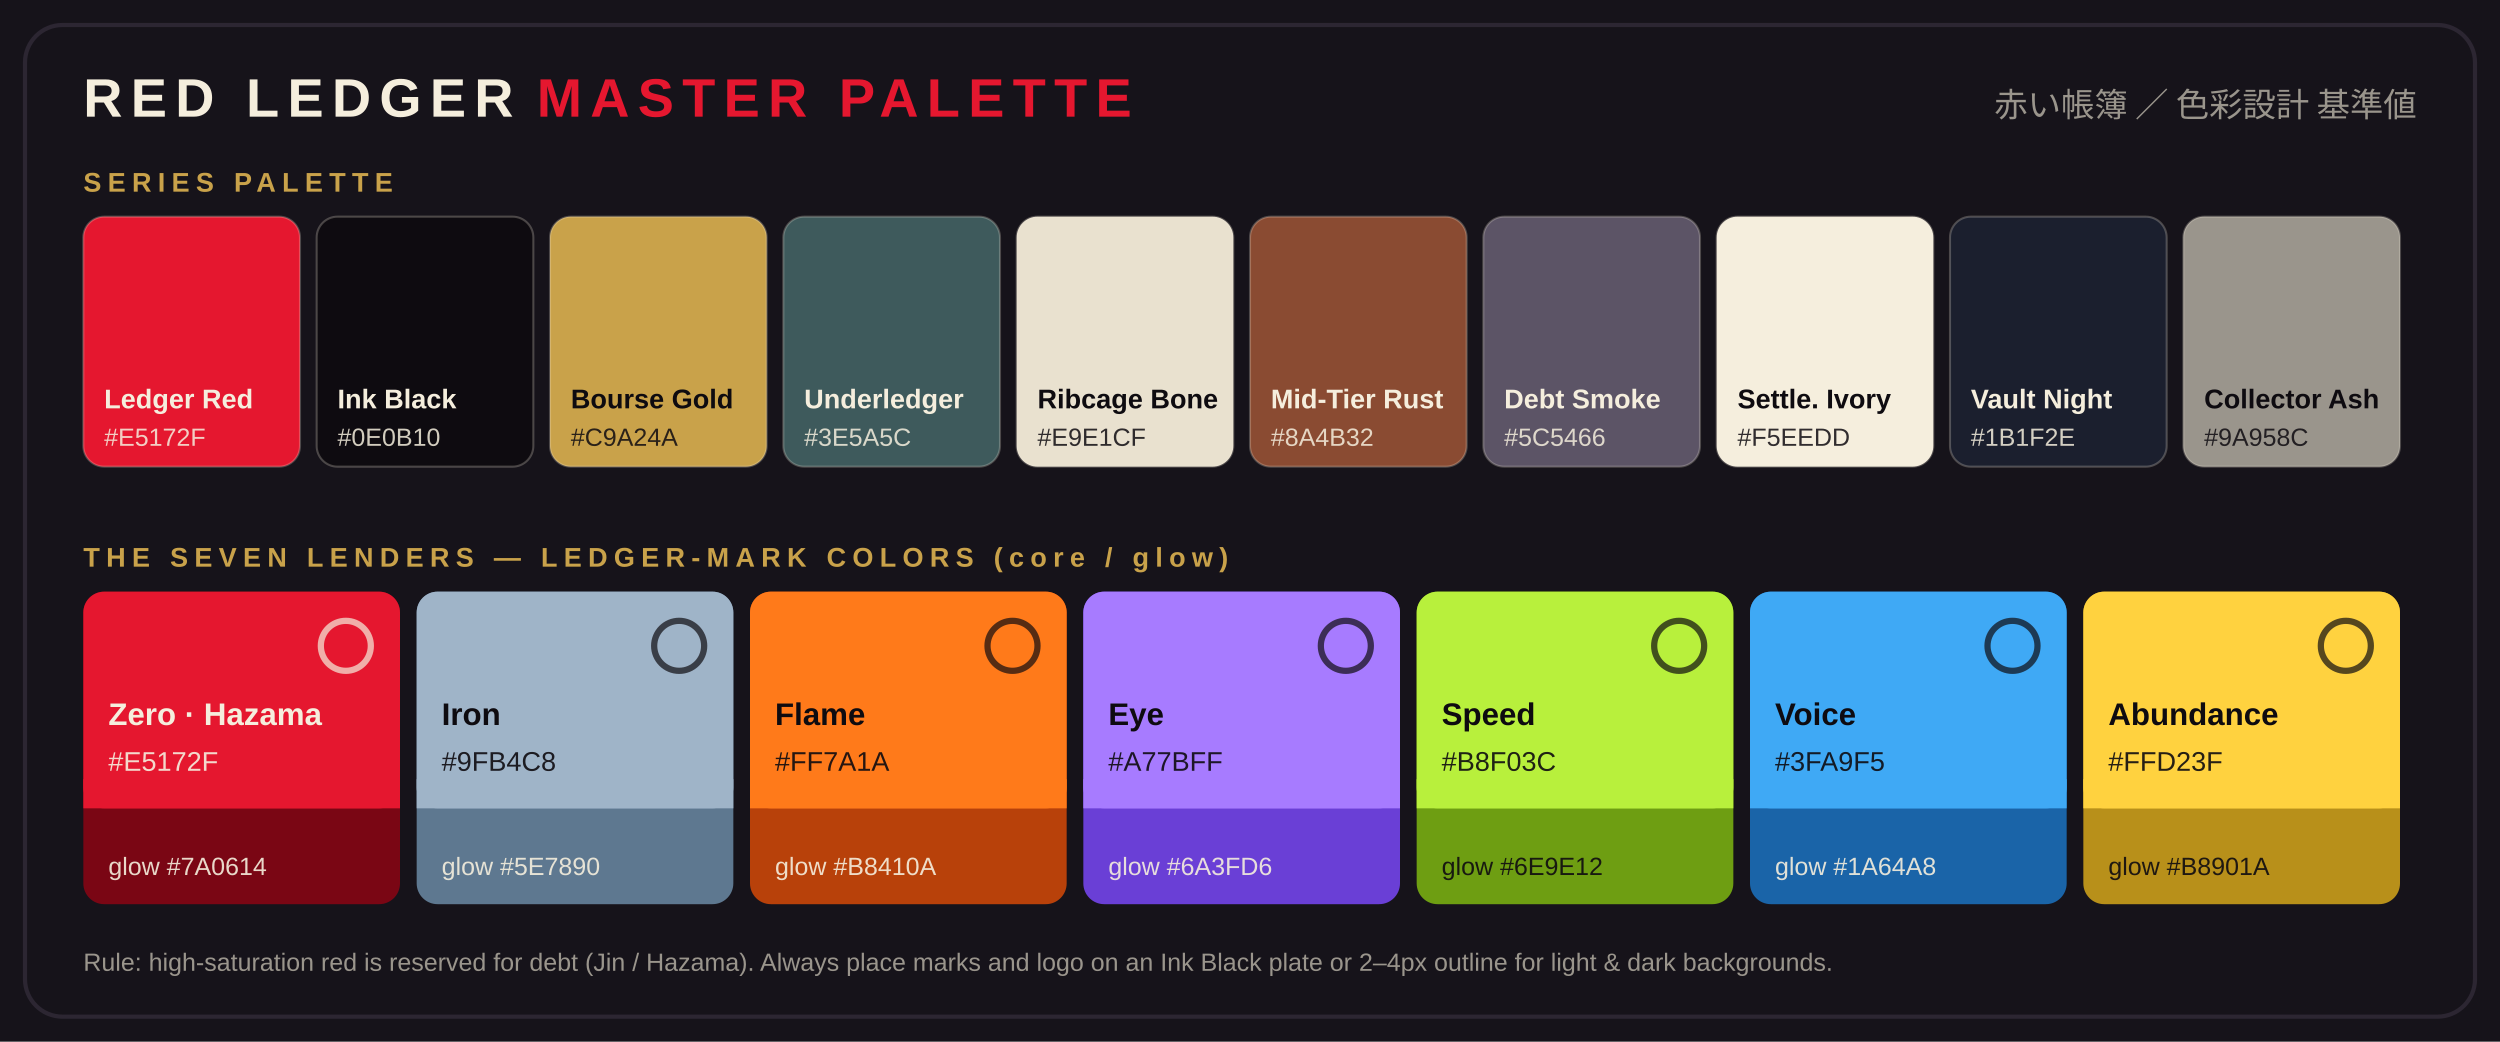
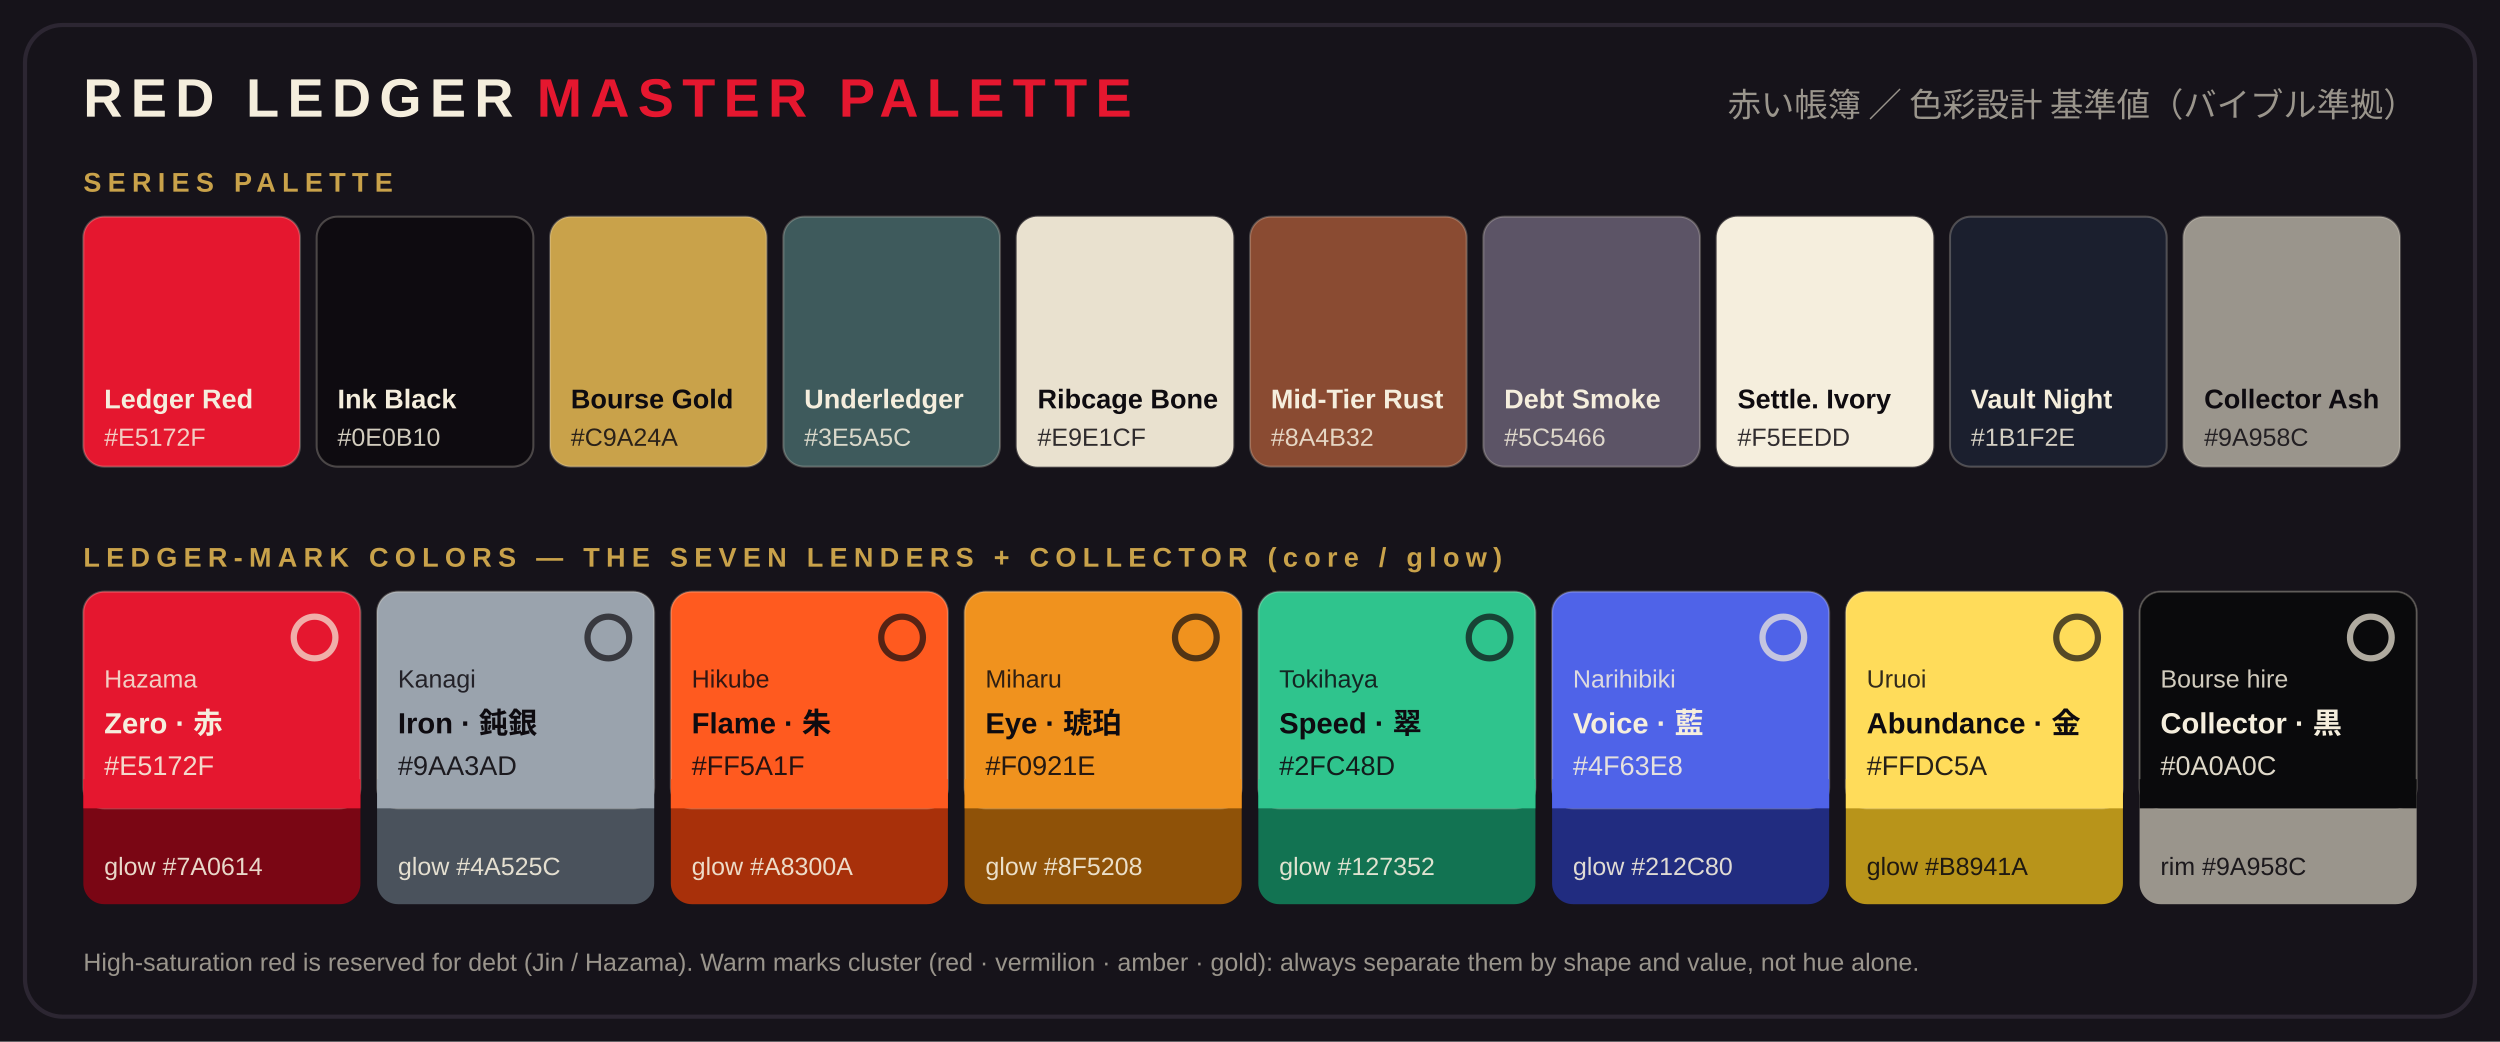
<svg xmlns="http://www.w3.org/2000/svg" viewBox="0 0 1200 500" width="1200" height="500" role="img" aria-label="RED LEDGER master palette">
  <rect width="1200" height="500" fill="#16131A" />
  <rect x="12" y="12" width="1176" height="476" rx="18" fill="none" stroke="#2C2632" stroke-width="2" />
  <g font-family="'Noto Sans JP','Hiragino Sans','Helvetica Neue',Arial,sans-serif">
    <text x="40" y="56" font-size="26" font-weight="800" fill="#F5EEDD" letter-spacing="4">RED LEDGER <tspan fill="#E5172F">MASTER PALETTE</tspan>
    </text>
-     <text x="1160" y="56" font-size="16" text-anchor="end" fill="#9A958C">赤い帳簿 ／ 色彩設計 基準値</text>
+     <text x="1160" y="56" font-size="16" text-anchor="end" fill="#9A958C">赤い帳簿 ／ 色彩設計 基準値（バイブル準拠）</text>
    <text x="40" y="92" font-size="13" font-weight="700" fill="#C9A24A" letter-spacing="3">SERIES PALETTE</text>
    <rect x="40" y="104" width="104" height="120" rx="10" fill="#E5172F" stroke="#F5EEDD" stroke-opacity="0.25" />
    <text x="50" y="196" font-size="13" font-weight="700" fill="#F5EEDD">Ledger Red</text>
    <text x="50" y="214" font-size="12" fill="#F5EEDD" opacity="0.85">#E5172F</text>
    <rect x="152" y="104" width="104" height="120" rx="10" fill="#0E0B10" stroke="#F5EEDD" stroke-opacity="0.25" />
    <text x="162" y="196" font-size="13" font-weight="700" fill="#F5EEDD">Ink Black</text>
    <text x="162" y="214" font-size="12" fill="#F5EEDD" opacity="0.85">#0E0B10</text>
    <rect x="264" y="104" width="104" height="120" rx="10" fill="#C9A24A" stroke="#F5EEDD" stroke-opacity="0.25" />
    <text x="274" y="196" font-size="13" font-weight="700" fill="#0E0B10">Bourse Gold</text>
    <text x="274" y="214" font-size="12" fill="#0E0B10" opacity="0.85">#C9A24A</text>
    <rect x="376" y="104" width="104" height="120" rx="10" fill="#3E5A5C" stroke="#F5EEDD" stroke-opacity="0.25" />
    <text x="386" y="196" font-size="13" font-weight="700" fill="#F5EEDD">Underledger</text>
    <text x="386" y="214" font-size="12" fill="#F5EEDD" opacity="0.85">#3E5A5C</text>
    <rect x="488" y="104" width="104" height="120" rx="10" fill="#E9E1CF" stroke="#F5EEDD" stroke-opacity="0.25" />
    <text x="498" y="196" font-size="13" font-weight="700" fill="#0E0B10">Ribcage Bone</text>
    <text x="498" y="214" font-size="12" fill="#0E0B10" opacity="0.85">#E9E1CF</text>
    <rect x="600" y="104" width="104" height="120" rx="10" fill="#8A4B32" stroke="#F5EEDD" stroke-opacity="0.25" />
    <text x="610" y="196" font-size="13" font-weight="700" fill="#F5EEDD">Mid-Tier Rust</text>
    <text x="610" y="214" font-size="12" fill="#F5EEDD" opacity="0.85">#8A4B32</text>
    <rect x="712" y="104" width="104" height="120" rx="10" fill="#5C5466" stroke="#F5EEDD" stroke-opacity="0.25" />
    <text x="722" y="196" font-size="13" font-weight="700" fill="#F5EEDD">Debt Smoke</text>
    <text x="722" y="214" font-size="12" fill="#F5EEDD" opacity="0.85">#5C5466</text>
    <rect x="824" y="104" width="104" height="120" rx="10" fill="#F5EEDD" stroke="#F5EEDD" stroke-opacity="0.25" />
    <text x="834" y="196" font-size="13" font-weight="700" fill="#0E0B10">Settle. Ivory</text>
    <text x="834" y="214" font-size="12" fill="#0E0B10" opacity="0.85">#F5EEDD</text>
    <rect x="936" y="104" width="104" height="120" rx="10" fill="#1B1F2E" stroke="#F5EEDD" stroke-opacity="0.25" />
    <text x="946" y="196" font-size="13" font-weight="700" fill="#F5EEDD">Vault Night</text>
    <text x="946" y="214" font-size="12" fill="#F5EEDD" opacity="0.85">#1B1F2E</text>
    <rect x="1048" y="104" width="104" height="120" rx="10" fill="#9A958C" stroke="#F5EEDD" stroke-opacity="0.25" />
    <text x="1058" y="196" font-size="13" font-weight="700" fill="#0E0B10">Collector Ash</text>
    <text x="1058" y="214" font-size="12" fill="#0E0B10" opacity="0.85">#9A958C</text>
-     <text x="40" y="272" font-size="13" font-weight="700" fill="#C9A24A" letter-spacing="3">THE SEVEN LENDERS — LEDGER-MARK COLORS (core / glow)</text>
-     <rect x="40" y="284" width="152" height="150" rx="10" fill="#7A0614" />
-     <rect x="40" y="284" width="152" height="104" rx="10" fill="#E5172F" />
-     <rect x="40" y="374" width="152" height="14" fill="#E5172F" />
-     <circle cx="166" cy="310" r="12" fill="none" stroke="#F5EEDD" stroke-width="3" opacity="0.7" />
-     <text x="52" y="348" font-size="15" font-weight="800" fill="#F5EEDD">Zero · Hazama</text>
-     <text x="52" y="370" font-size="13" fill="#F5EEDD" opacity="0.9">#E5172F</text>
-     <text x="52" y="420" font-size="12" fill="#F5EEDD" opacity="0.9">glow #7A0614</text>
-     <rect x="200" y="284" width="152" height="150" rx="10" fill="#5E7890" />
-     <rect x="200" y="284" width="152" height="104" rx="10" fill="#9FB4C8" />
-     <rect x="200" y="374" width="152" height="14" fill="#9FB4C8" />
-     <circle cx="326" cy="310" r="12" fill="none" stroke="#0E0B10" stroke-width="3" opacity="0.7" />
-     <text x="212" y="348" font-size="15" font-weight="800" fill="#0E0B10">Iron</text>
-     <text x="212" y="370" font-size="13" fill="#0E0B10" opacity="0.9">#9FB4C8</text>
-     <text x="212" y="420" font-size="12" fill="#F5EEDD" opacity="0.9">glow #5E7890</text>
-     <rect x="360" y="284" width="152" height="150" rx="10" fill="#B8410A" />
-     <rect x="360" y="284" width="152" height="104" rx="10" fill="#FF7A1A" />
-     <rect x="360" y="374" width="152" height="14" fill="#FF7A1A" />
-     <circle cx="486" cy="310" r="12" fill="none" stroke="#0E0B10" stroke-width="3" opacity="0.7" />
-     <text x="372" y="348" font-size="15" font-weight="800" fill="#0E0B10">Flame</text>
-     <text x="372" y="370" font-size="13" fill="#0E0B10" opacity="0.9">#FF7A1A</text>
-     <text x="372" y="420" font-size="12" fill="#F5EEDD" opacity="0.9">glow #B8410A</text>
-     <rect x="520" y="284" width="152" height="150" rx="10" fill="#6A3FD6" />
-     <rect x="520" y="284" width="152" height="104" rx="10" fill="#A77BFF" />
-     <rect x="520" y="374" width="152" height="14" fill="#A77BFF" />
-     <circle cx="646" cy="310" r="12" fill="none" stroke="#0E0B10" stroke-width="3" opacity="0.7" />
-     <text x="532" y="348" font-size="15" font-weight="800" fill="#0E0B10">Eye</text>
-     <text x="532" y="370" font-size="13" fill="#0E0B10" opacity="0.9">#A77BFF</text>
-     <text x="532" y="420" font-size="12" fill="#F5EEDD" opacity="0.9">glow #6A3FD6</text>
-     <rect x="680" y="284" width="152" height="150" rx="10" fill="#6E9E12" />
-     <rect x="680" y="284" width="152" height="104" rx="10" fill="#B8F03C" />
-     <rect x="680" y="374" width="152" height="14" fill="#B8F03C" />
-     <circle cx="806" cy="310" r="12" fill="none" stroke="#0E0B10" stroke-width="3" opacity="0.7" />
-     <text x="692" y="348" font-size="15" font-weight="800" fill="#0E0B10">Speed</text>
-     <text x="692" y="370" font-size="13" fill="#0E0B10" opacity="0.9">#B8F03C</text>
-     <text x="692" y="420" font-size="12" fill="#0E0B10" opacity="0.9">glow #6E9E12</text>
-     <rect x="840" y="284" width="152" height="150" rx="10" fill="#1A64A8" />
-     <rect x="840" y="284" width="152" height="104" rx="10" fill="#3FA9F5" />
-     <rect x="840" y="374" width="152" height="14" fill="#3FA9F5" />
-     <circle cx="966" cy="310" r="12" fill="none" stroke="#0E0B10" stroke-width="3" opacity="0.7" />
-     <text x="852" y="348" font-size="15" font-weight="800" fill="#0E0B10">Voice</text>
-     <text x="852" y="370" font-size="13" fill="#0E0B10" opacity="0.9">#3FA9F5</text>
-     <text x="852" y="420" font-size="12" fill="#F5EEDD" opacity="0.9">glow #1A64A8</text>
-     <rect x="1000" y="284" width="152" height="150" rx="10" fill="#B8901A" />
-     <rect x="1000" y="284" width="152" height="104" rx="10" fill="#FFD23F" />
-     <rect x="1000" y="374" width="152" height="14" fill="#FFD23F" />
-     <circle cx="1126" cy="310" r="12" fill="none" stroke="#0E0B10" stroke-width="3" opacity="0.7" />
-     <text x="1012" y="348" font-size="15" font-weight="800" fill="#0E0B10">Abundance</text>
-     <text x="1012" y="370" font-size="13" fill="#0E0B10" opacity="0.9">#FFD23F</text>
-     <text x="1012" y="420" font-size="12" fill="#0E0B10" opacity="0.9">glow #B8901A</text>
-     <text x="40" y="466" font-size="12" fill="#9A958C">Rule: high-saturation red is reserved for debt (Jin / Hazama). Always place marks and logo on an Ink Black plate or 2–4px outline for light &amp; dark backgrounds.</text>
+     <text x="40" y="272" font-size="13" font-weight="700" fill="#C9A24A" letter-spacing="3">LEDGER-MARK COLORS — THE SEVEN LENDERS + COLLECTOR (core / glow)</text>
+     <rect x="40" y="284" width="133" height="150" rx="10" fill="#7A0614" />
+     <rect x="40" y="284" width="133" height="104" rx="10" fill="#E5172F" stroke="#F5EEDD" stroke-opacity="0.25" />
+     <rect x="40" y="374" width="133" height="14" fill="#E5172F" />
+     <circle cx="151" cy="306" r="10" fill="none" stroke="#F5EEDD" stroke-width="3" opacity="0.7" />
+     <text x="50" y="330" font-size="12" fill="#F5EEDD" opacity="0.85">Hazama</text>
+     <text x="50" y="352" font-size="14" font-weight="800" fill="#F5EEDD">Zero · 赤</text>
+     <text x="50" y="372" font-size="13" fill="#F5EEDD" opacity="0.9">#E5172F</text>
+     <text x="50" y="420" font-size="12" fill="#F5EEDD" opacity="0.9">glow #7A0614</text>
+     <rect x="181" y="284" width="133" height="150" rx="10" fill="#4A525C" />
+     <rect x="181" y="284" width="133" height="104" rx="10" fill="#9AA3AD" stroke="#F5EEDD" stroke-opacity="0.25" />
+     <rect x="181" y="374" width="133" height="14" fill="#9AA3AD" />
+     <circle cx="292" cy="306" r="10" fill="none" stroke="#0E0B10" stroke-width="3" opacity="0.7" />
+     <text x="191" y="330" font-size="12" fill="#0E0B10" opacity="0.85">Kanagi</text>
+     <text x="191" y="352" font-size="14" font-weight="800" fill="#0E0B10">Iron · 鈍銀</text>
+     <text x="191" y="372" font-size="13" fill="#0E0B10" opacity="0.9">#9AA3AD</text>
+     <text x="191" y="420" font-size="12" fill="#F5EEDD" opacity="0.9">glow #4A525C</text>
+     <rect x="322" y="284" width="133" height="150" rx="10" fill="#A8300A" />
+     <rect x="322" y="284" width="133" height="104" rx="10" fill="#FF5A1F" stroke="#F5EEDD" stroke-opacity="0.25" />
+     <rect x="322" y="374" width="133" height="14" fill="#FF5A1F" />
+     <circle cx="433" cy="306" r="10" fill="none" stroke="#0E0B10" stroke-width="3" opacity="0.7" />
+     <text x="332" y="330" font-size="12" fill="#0E0B10" opacity="0.85">Hikube</text>
+     <text x="332" y="352" font-size="14" font-weight="800" fill="#0E0B10">Flame · 朱</text>
+     <text x="332" y="372" font-size="13" fill="#0E0B10" opacity="0.9">#FF5A1F</text>
+     <text x="332" y="420" font-size="12" fill="#F5EEDD" opacity="0.9">glow #A8300A</text>
+     <rect x="463" y="284" width="133" height="150" rx="10" fill="#8F5208" />
+     <rect x="463" y="284" width="133" height="104" rx="10" fill="#F0921E" stroke="#F5EEDD" stroke-opacity="0.25" />
+     <rect x="463" y="374" width="133" height="14" fill="#F0921E" />
+     <circle cx="574" cy="306" r="10" fill="none" stroke="#0E0B10" stroke-width="3" opacity="0.7" />
+     <text x="473" y="330" font-size="12" fill="#0E0B10" opacity="0.85">Miharu</text>
+     <text x="473" y="352" font-size="14" font-weight="800" fill="#0E0B10">Eye · 琥珀</text>
+     <text x="473" y="372" font-size="13" fill="#0E0B10" opacity="0.9">#F0921E</text>
+     <text x="473" y="420" font-size="12" fill="#F5EEDD" opacity="0.9">glow #8F5208</text>
+     <rect x="604" y="284" width="133" height="150" rx="10" fill="#127352" />
+     <rect x="604" y="284" width="133" height="104" rx="10" fill="#2FC48D" stroke="#F5EEDD" stroke-opacity="0.25" />
+     <rect x="604" y="374" width="133" height="14" fill="#2FC48D" />
+     <circle cx="715" cy="306" r="10" fill="none" stroke="#0E0B10" stroke-width="3" opacity="0.7" />
+     <text x="614" y="330" font-size="12" fill="#0E0B10" opacity="0.85">Tokihaya</text>
+     <text x="614" y="352" font-size="14" font-weight="800" fill="#0E0B10">Speed · 翠</text>
+     <text x="614" y="372" font-size="13" fill="#0E0B10" opacity="0.9">#2FC48D</text>
+     <text x="614" y="420" font-size="12" fill="#F5EEDD" opacity="0.9">glow #127352</text>
+     <rect x="745" y="284" width="133" height="150" rx="10" fill="#212C80" />
+     <rect x="745" y="284" width="133" height="104" rx="10" fill="#4F63E8" stroke="#F5EEDD" stroke-opacity="0.25" />
+     <rect x="745" y="374" width="133" height="14" fill="#4F63E8" />
+     <circle cx="856" cy="306" r="10" fill="none" stroke="#F5EEDD" stroke-width="3" opacity="0.7" />
+     <text x="755" y="330" font-size="12" fill="#F5EEDD" opacity="0.85">Narihibiki</text>
+     <text x="755" y="352" font-size="14" font-weight="800" fill="#F5EEDD">Voice · 藍</text>
+     <text x="755" y="372" font-size="13" fill="#F5EEDD" opacity="0.9">#4F63E8</text>
+     <text x="755" y="420" font-size="12" fill="#F5EEDD" opacity="0.9">glow #212C80</text>
+     <rect x="886" y="284" width="133" height="150" rx="10" fill="#B8941A" />
+     <rect x="886" y="284" width="133" height="104" rx="10" fill="#FFDC5A" stroke="#F5EEDD" stroke-opacity="0.25" />
+     <rect x="886" y="374" width="133" height="14" fill="#FFDC5A" />
+     <circle cx="997" cy="306" r="10" fill="none" stroke="#0E0B10" stroke-width="3" opacity="0.7" />
+     <text x="896" y="330" font-size="12" fill="#0E0B10" opacity="0.85">Uruoi</text>
+     <text x="896" y="352" font-size="14" font-weight="800" fill="#0E0B10">Abundance · 金</text>
+     <text x="896" y="372" font-size="13" fill="#0E0B10" opacity="0.9">#FFDC5A</text>
+     <text x="896" y="420" font-size="12" fill="#0E0B10" opacity="0.9">glow #B8941A</text>
+     <rect x="1027" y="284" width="133" height="150" rx="10" fill="#9A958C" />
+     <rect x="1027" y="284" width="133" height="104" rx="10" fill="#0A0A0C" stroke="#F5EEDD" stroke-opacity="0.25" />
+     <rect x="1027" y="374" width="133" height="14" fill="#0A0A0C" />
+     <circle cx="1138" cy="306" r="10" fill="none" stroke="#F5EEDD" stroke-width="3" opacity="0.7" />
+     <text x="1037" y="330" font-size="12" fill="#F5EEDD" opacity="0.85">Bourse hire</text>
+     <text x="1037" y="352" font-size="14" font-weight="800" fill="#F5EEDD">Collector · 黒</text>
+     <text x="1037" y="372" font-size="13" fill="#F5EEDD" opacity="0.9">#0A0A0C</text>
+     <text x="1037" y="420" font-size="12" fill="#0E0B10" opacity="0.9">rim #9A958C</text>
+     <text x="40" y="466" font-size="12" fill="#9A958C">High-saturation red is reserved for debt (Jin / Hazama). Warm marks cluster (red · vermilion · amber · gold): always separate them by shape and value, not hue alone.</text>
  </g>
</svg>
